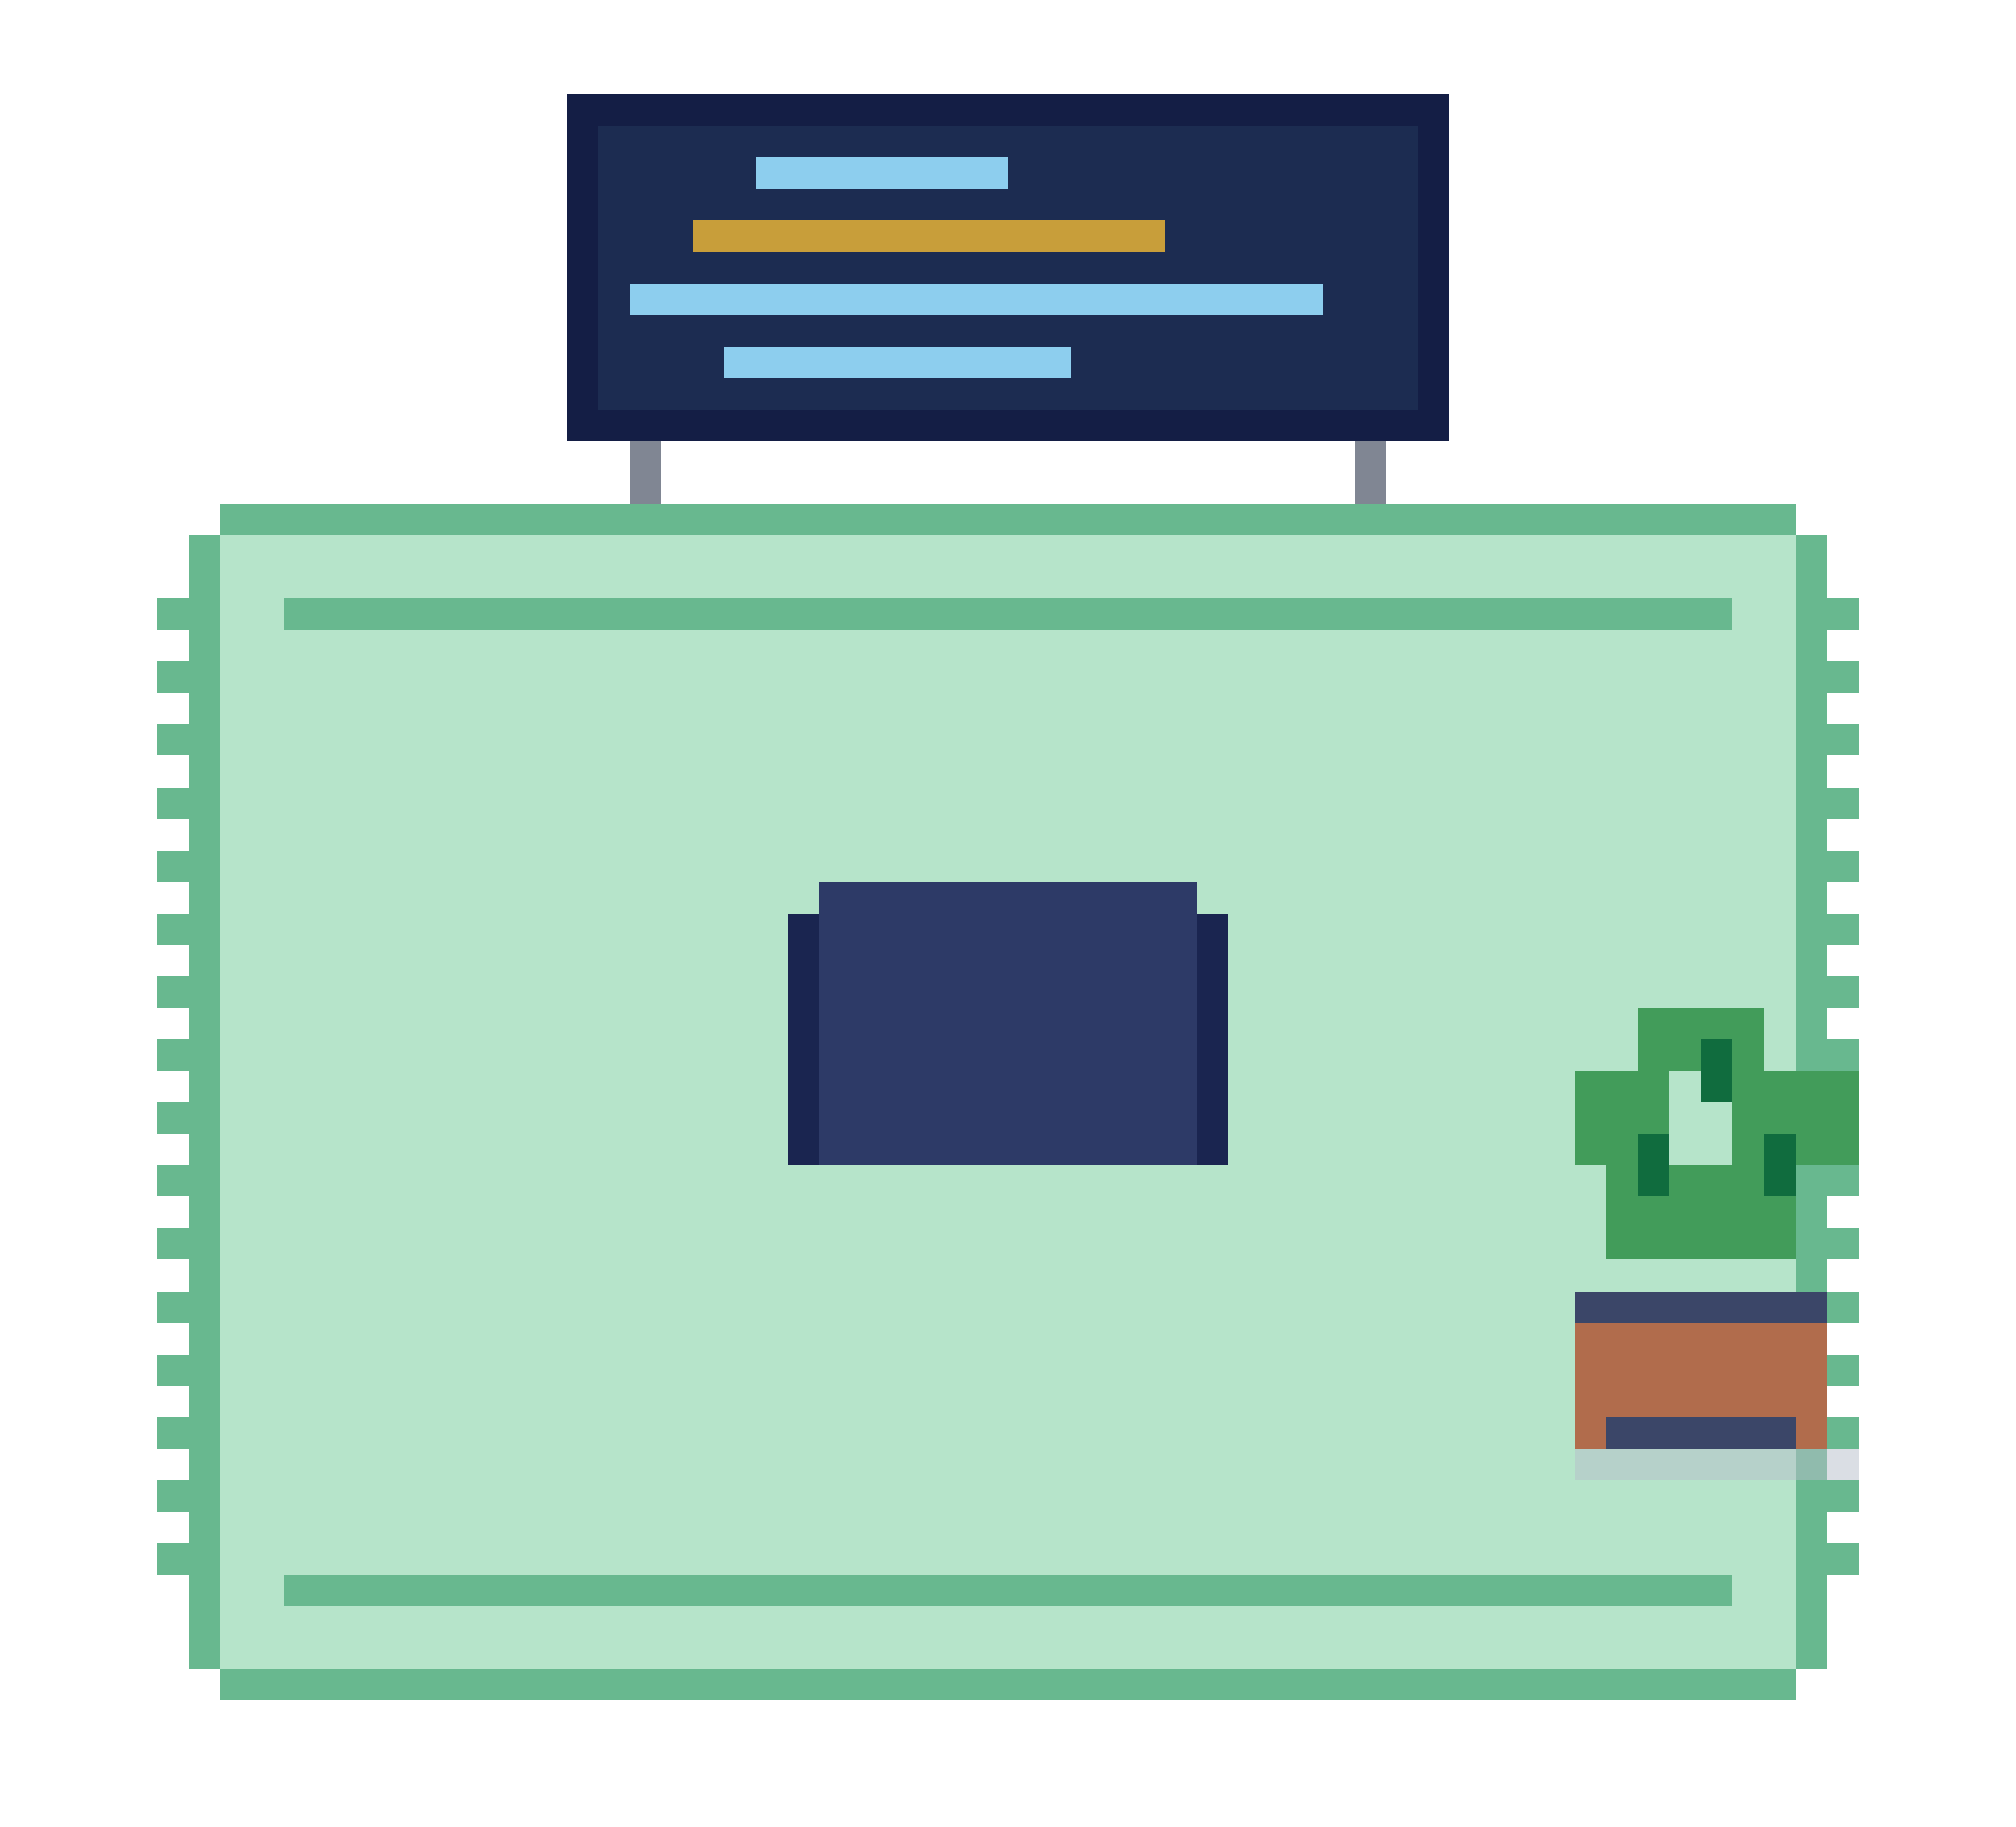
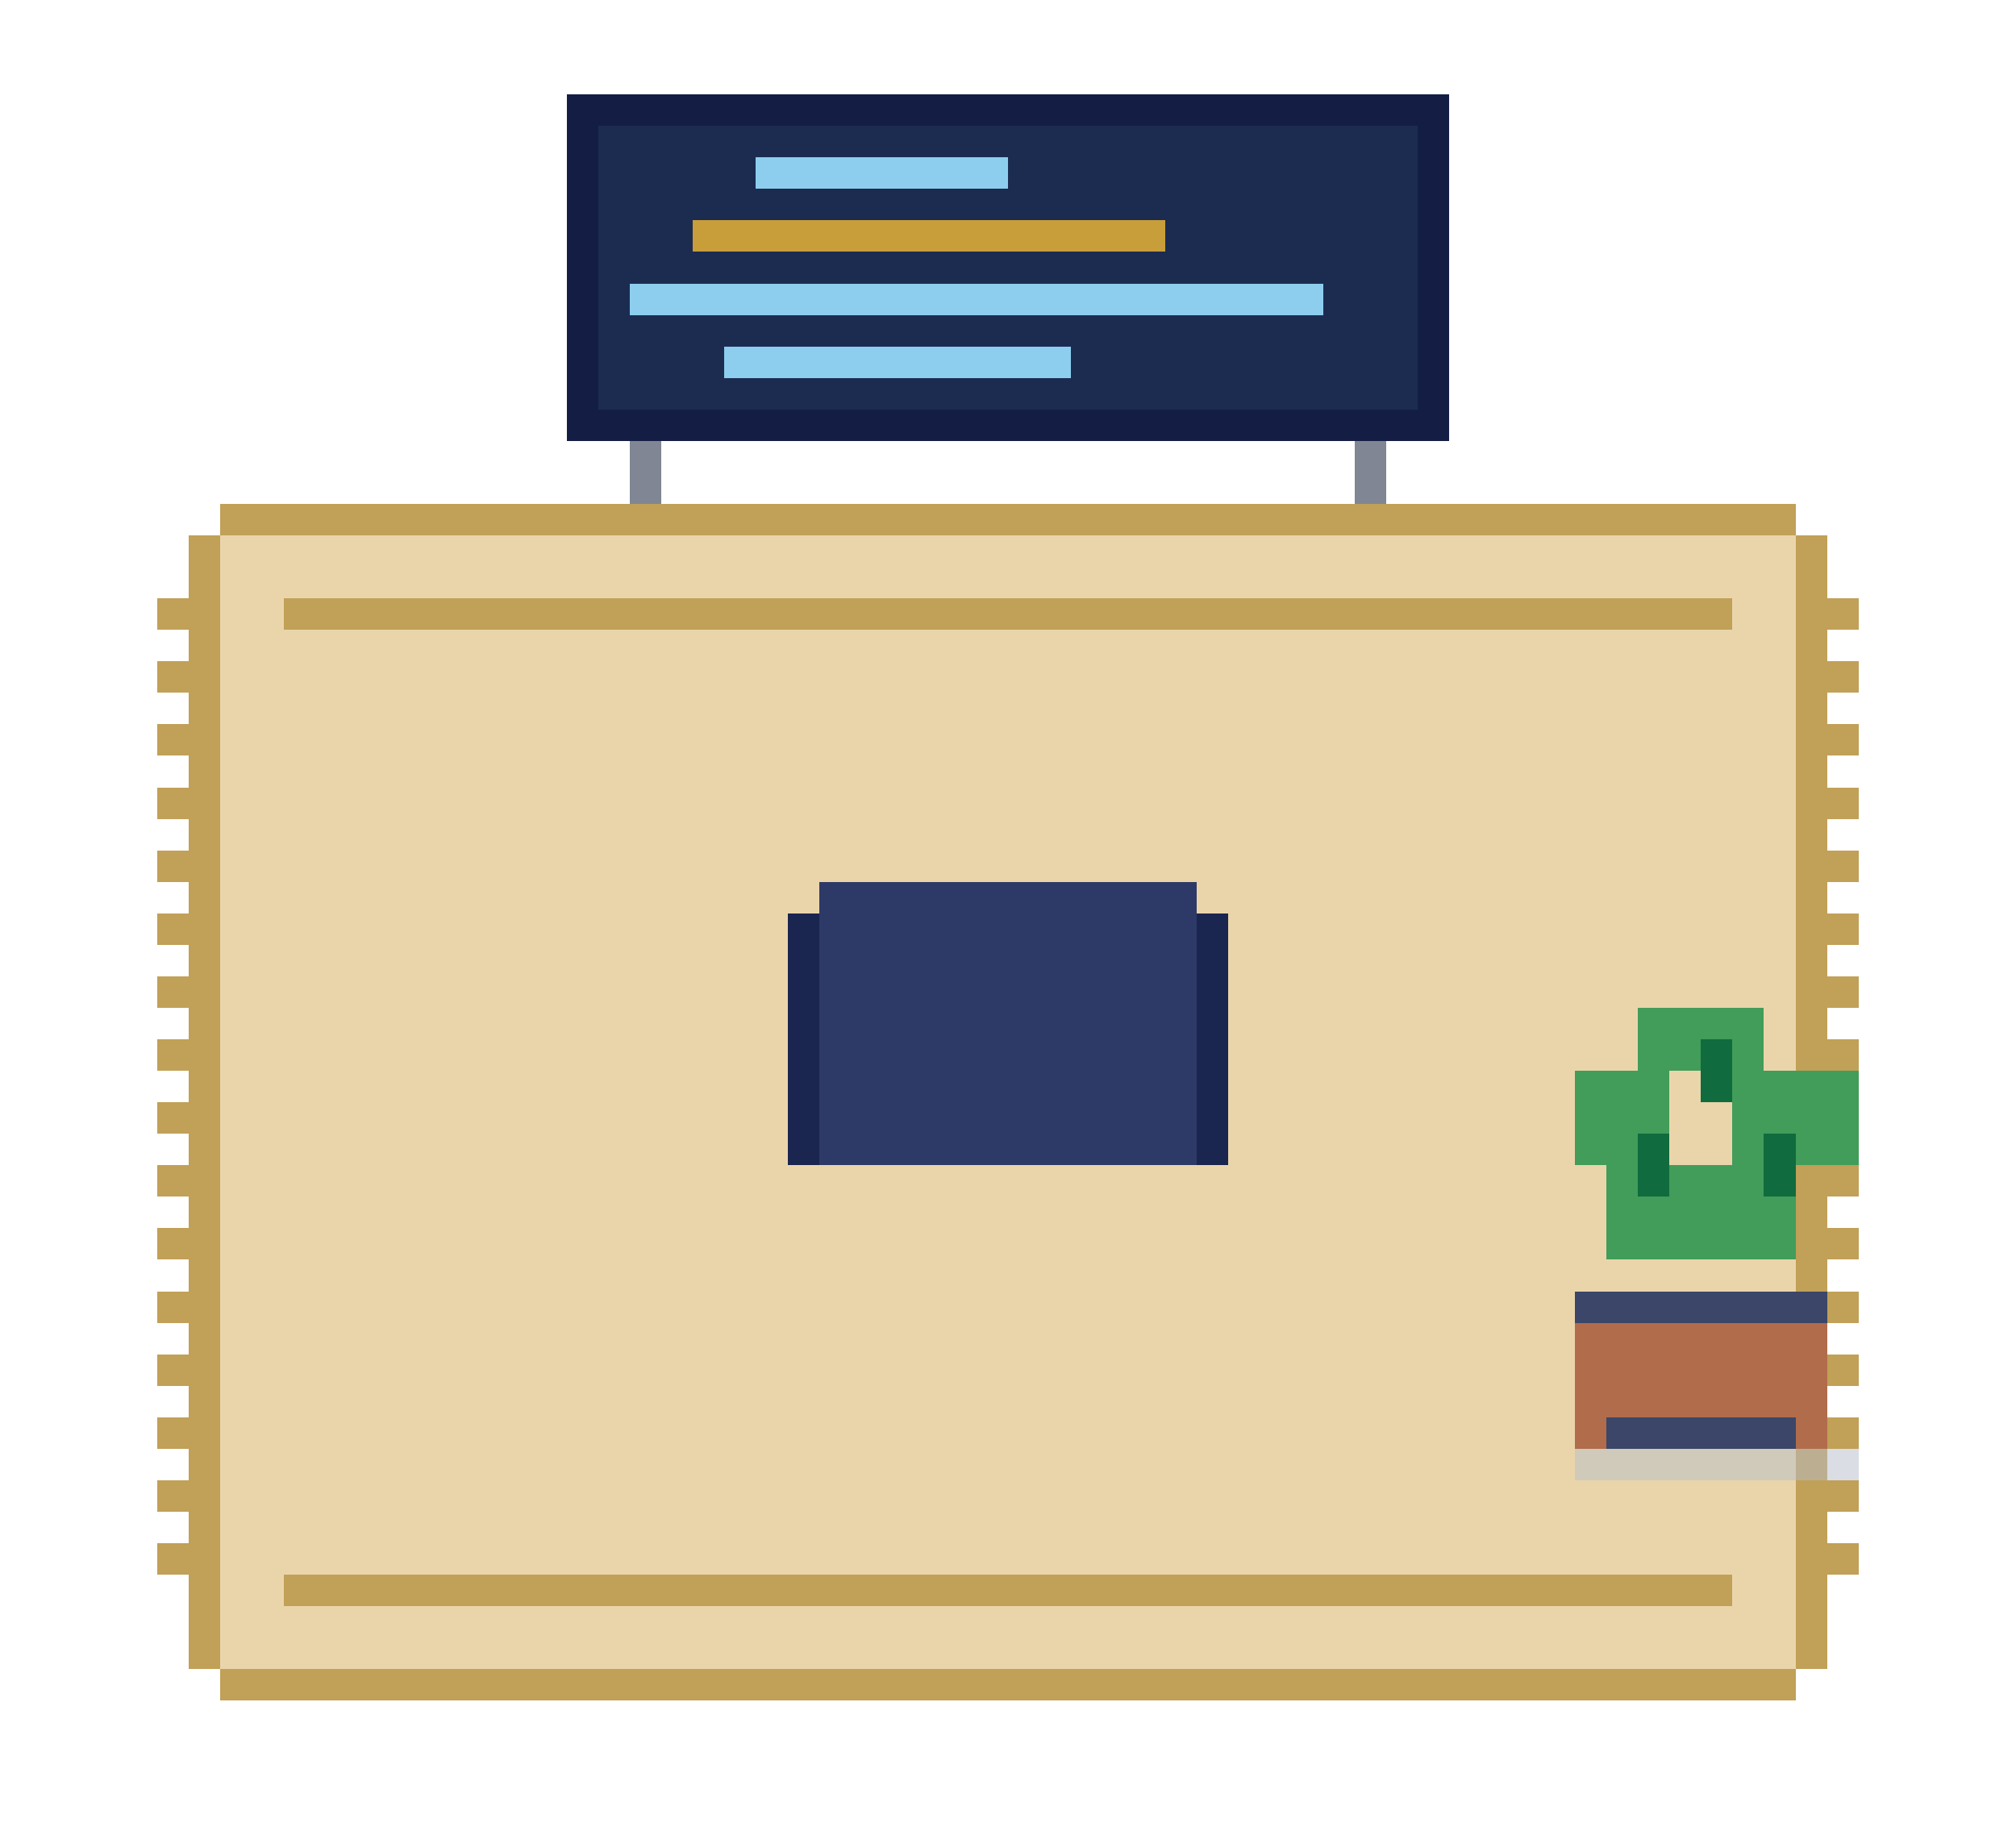
<svg xmlns="http://www.w3.org/2000/svg" viewBox="0 0 64 58" width="64" height="58" shape-rendering="crispEdges">
  <path fill="#141e45" d="M18 3h28v1h-28zM18 4h1v9h-1zM45 4h1v9h-1zM18 13h28v1h-28z" />
  <path fill="#1c2c51" d="M19 4h26v1h-26zM19 5h5v1h-5zM32 5h13v1h-13zM19 6h26v1h-26zM19 7h3v1h-3zM37 7h8v1h-8zM19 8h26v1h-26zM19 9h1v1h-1zM42 9h3v1h-3zM19 10h26v1h-26zM19 11h4v1h-4zM34 11h11v1h-11zM19 12h26v1h-26z" />
  <path fill="#8dceee" d="M24 5h8v1h-8zM20 9h22v1h-22zM23 11h11v1h-11z" />
  <path fill="#c89e3a" d="M22 7h15v1h-15z" />
  <path fill="#808693" d="M20 14h1v2h-1zM43 14h1v2h-1z" />
-   <path fill="#68b88f" d="M7 16h50v1h-50zM6 17h1v2h-1zM57 17h1v2h-1zM5 19h2v1h-2zM9 19h46v1h-46zM57 19h2v1h-2zM6 20h1v1h-1zM57 20h1v1h-1zM5 21h2v1h-2zM57 21h2v1h-2zM6 22h1v1h-1zM57 22h1v1h-1zM5 23h2v1h-2zM57 23h2v1h-2zM6 24h1v1h-1zM57 24h1v1h-1zM5 25h2v1h-2zM57 25h2v1h-2zM6 26h1v1h-1zM57 26h1v1h-1zM5 27h2v1h-2zM57 27h2v1h-2zM6 28h1v1h-1zM57 28h1v1h-1zM5 29h2v1h-2zM57 29h2v1h-2zM6 30h1v1h-1zM57 30h1v1h-1zM5 31h2v1h-2zM57 31h2v1h-2zM6 32h1v1h-1zM57 32h1v1h-1zM5 33h2v1h-2zM57 33h2v1h-2zM6 34h1v1h-1zM5 35h2v1h-2zM6 36h1v1h-1zM5 37h2v1h-2zM57 37h2v1h-2zM6 38h1v1h-1zM57 38h1v1h-1zM5 39h2v1h-2zM57 39h2v1h-2zM6 40h1v1h-1zM57 40h1v1h-1zM5 41h2v1h-2zM58 41h1v1h-1zM6 42h1v1h-1zM5 43h2v1h-2zM58 43h1v1h-1zM6 44h1v1h-1zM5 45h2v1h-2zM58 45h1v1h-1zM6 46h1v1h-1zM5 47h2v1h-2zM57 47h2v1h-2zM6 48h1v1h-1zM57 48h1v1h-1zM5 49h2v1h-2zM57 49h2v1h-2zM9 50h46v1h-46zM6 50h1v3h-1zM57 50h1v3h-1zM7 53h50v1h-50z" />
-   <path fill="#b6e4ca" d="M7 17h50v2h-50zM7 19h2v1h-2zM55 19h2v1h-2zM7 20h50v8h-50zM7 28h19v1h-19zM38 28h19v1h-19zM39 29h18v3h-18zM39 32h13v2h-13zM56 32h1v2h-1zM53 34h1v1h-1zM7 29h18v8h-18zM39 34h11v3h-11zM53 35h2v2h-2zM7 37h44v3h-44zM7 40h50v1h-50zM7 41h43v6h-43zM7 47h50v3h-50zM7 50h2v1h-2zM55 50h2v1h-2zM7 51h50v2h-50z" />
+   <path fill="#c1a057" d="M7 16h50v1h-50zM6 17h1v2h-1zM57 17h1v2h-1zM5 19h2v1h-2zM9 19h46v1h-46zM57 19h2v1h-2zM6 20h1v1h-1zM57 20h1v1h-1zM5 21h2v1h-2zM57 21h2v1h-2zM6 22h1v1h-1zM57 22h1v1h-1zM5 23h2v1h-2zM57 23h2v1h-2zM6 24h1v1h-1zM57 24h1v1h-1zM5 25h2v1h-2zM57 25h2v1h-2zM6 26h1v1h-1zM57 26h1v1h-1zM5 27h2v1h-2zM57 27h2v1h-2zM6 28h1v1h-1zM57 28h1v1h-1zM5 29h2v1h-2zM57 29h2v1h-2zM6 30h1v1h-1zM57 30h1v1h-1zM5 31h2v1h-2zM57 31h2v1h-2zM6 32h1v1h-1zM57 32h1v1h-1zM5 33h2v1h-2zM57 33h2v1h-2zM6 34h1v1h-1zM5 35h2v1h-2zM6 36h1v1h-1zM5 37h2v1h-2zM57 37h2v1h-2zM6 38h1v1h-1zM57 38h1v1h-1zM5 39h2v1h-2zM57 39h2v1h-2zM6 40h1v1h-1zM57 40h1v1h-1zM5 41h2v1h-2zM58 41h1v1h-1zM6 42h1v1h-1zM5 43h2v1h-2zM58 43h1v1h-1zM6 44h1v1h-1zM5 45h2v1h-2zM58 45h1v1h-1zM6 46h1v1h-1zM5 47h2v1h-2zM57 47h2v1h-2zM6 48h1v1h-1zM57 48h1v1h-1zM5 49h2v1h-2zM57 49h2v1h-2zM9 50h46v1h-46zM6 50h1v3h-1zM57 50h1v3h-1zM7 53h50v1h-50z" />
+   <path fill="#ead5ab" d="M7 17h50v2h-50zM7 19h2v1h-2zM55 19h2v1h-2zM7 20h50v8h-50zM7 28h19v1h-19zM38 28h19v1h-19zM39 29h18v3h-18zM39 32h13v2h-13zM56 32h1v2h-1zM53 34h1v1h-1zM7 29h18v8h-18zM39 34h11v3h-11zM53 35h2v2h-2zM7 37h44v3h-44zM7 40h50v1h-50zM7 41h43v6h-43zM7 47h50v3h-50zM7 50h2v1h-2zM55 50h2v1h-2zM7 51h50v2h-50z" />
  <path fill="#429c5a" d="M52 32h4v1h-4zM52 33h2v1h-2zM55 33h1v1h-1zM50 34h3v2h-3zM55 34h4v2h-4zM50 36h2v1h-2zM55 36h1v1h-1zM57 36h2v1h-2zM51 37h1v1h-1zM53 37h3v1h-3zM51 38h6v2h-6z" />
  <path fill="#106c3e" d="M54 33h1v2h-1zM52 36h1v2h-1zM56 36h1v2h-1z" />
  <path fill="#1a2550" d="M25 29h1v8h-1zM38 29h1v8h-1z" />
  <path fill="#2d3a67" d="M26 28h12v9h-12z" />
  <path fill="#3b4668" d="M50 41h8v1h-8zM51 45h6v1h-6z" />
  <path fill="#b16c4c" d="M50 42h8v3h-8zM50 45h1v1h-1zM57 45h1v1h-1z" />
-   <path fill="#b6d1ca" d="M50 46h7v1h-7z" />
-   <path fill="#90bbad" d="M57 46h1v1h-1z" />
+   <path fill="#d0cabb" d="M50 46h7v1h-7z" />
+   <path fill="#bcaf91" d="M57 46h1v1h-1z" />
  <path fill="#b7becb" fill-opacity="0.50" d="M58 46h1v1h-1z" />
</svg>
